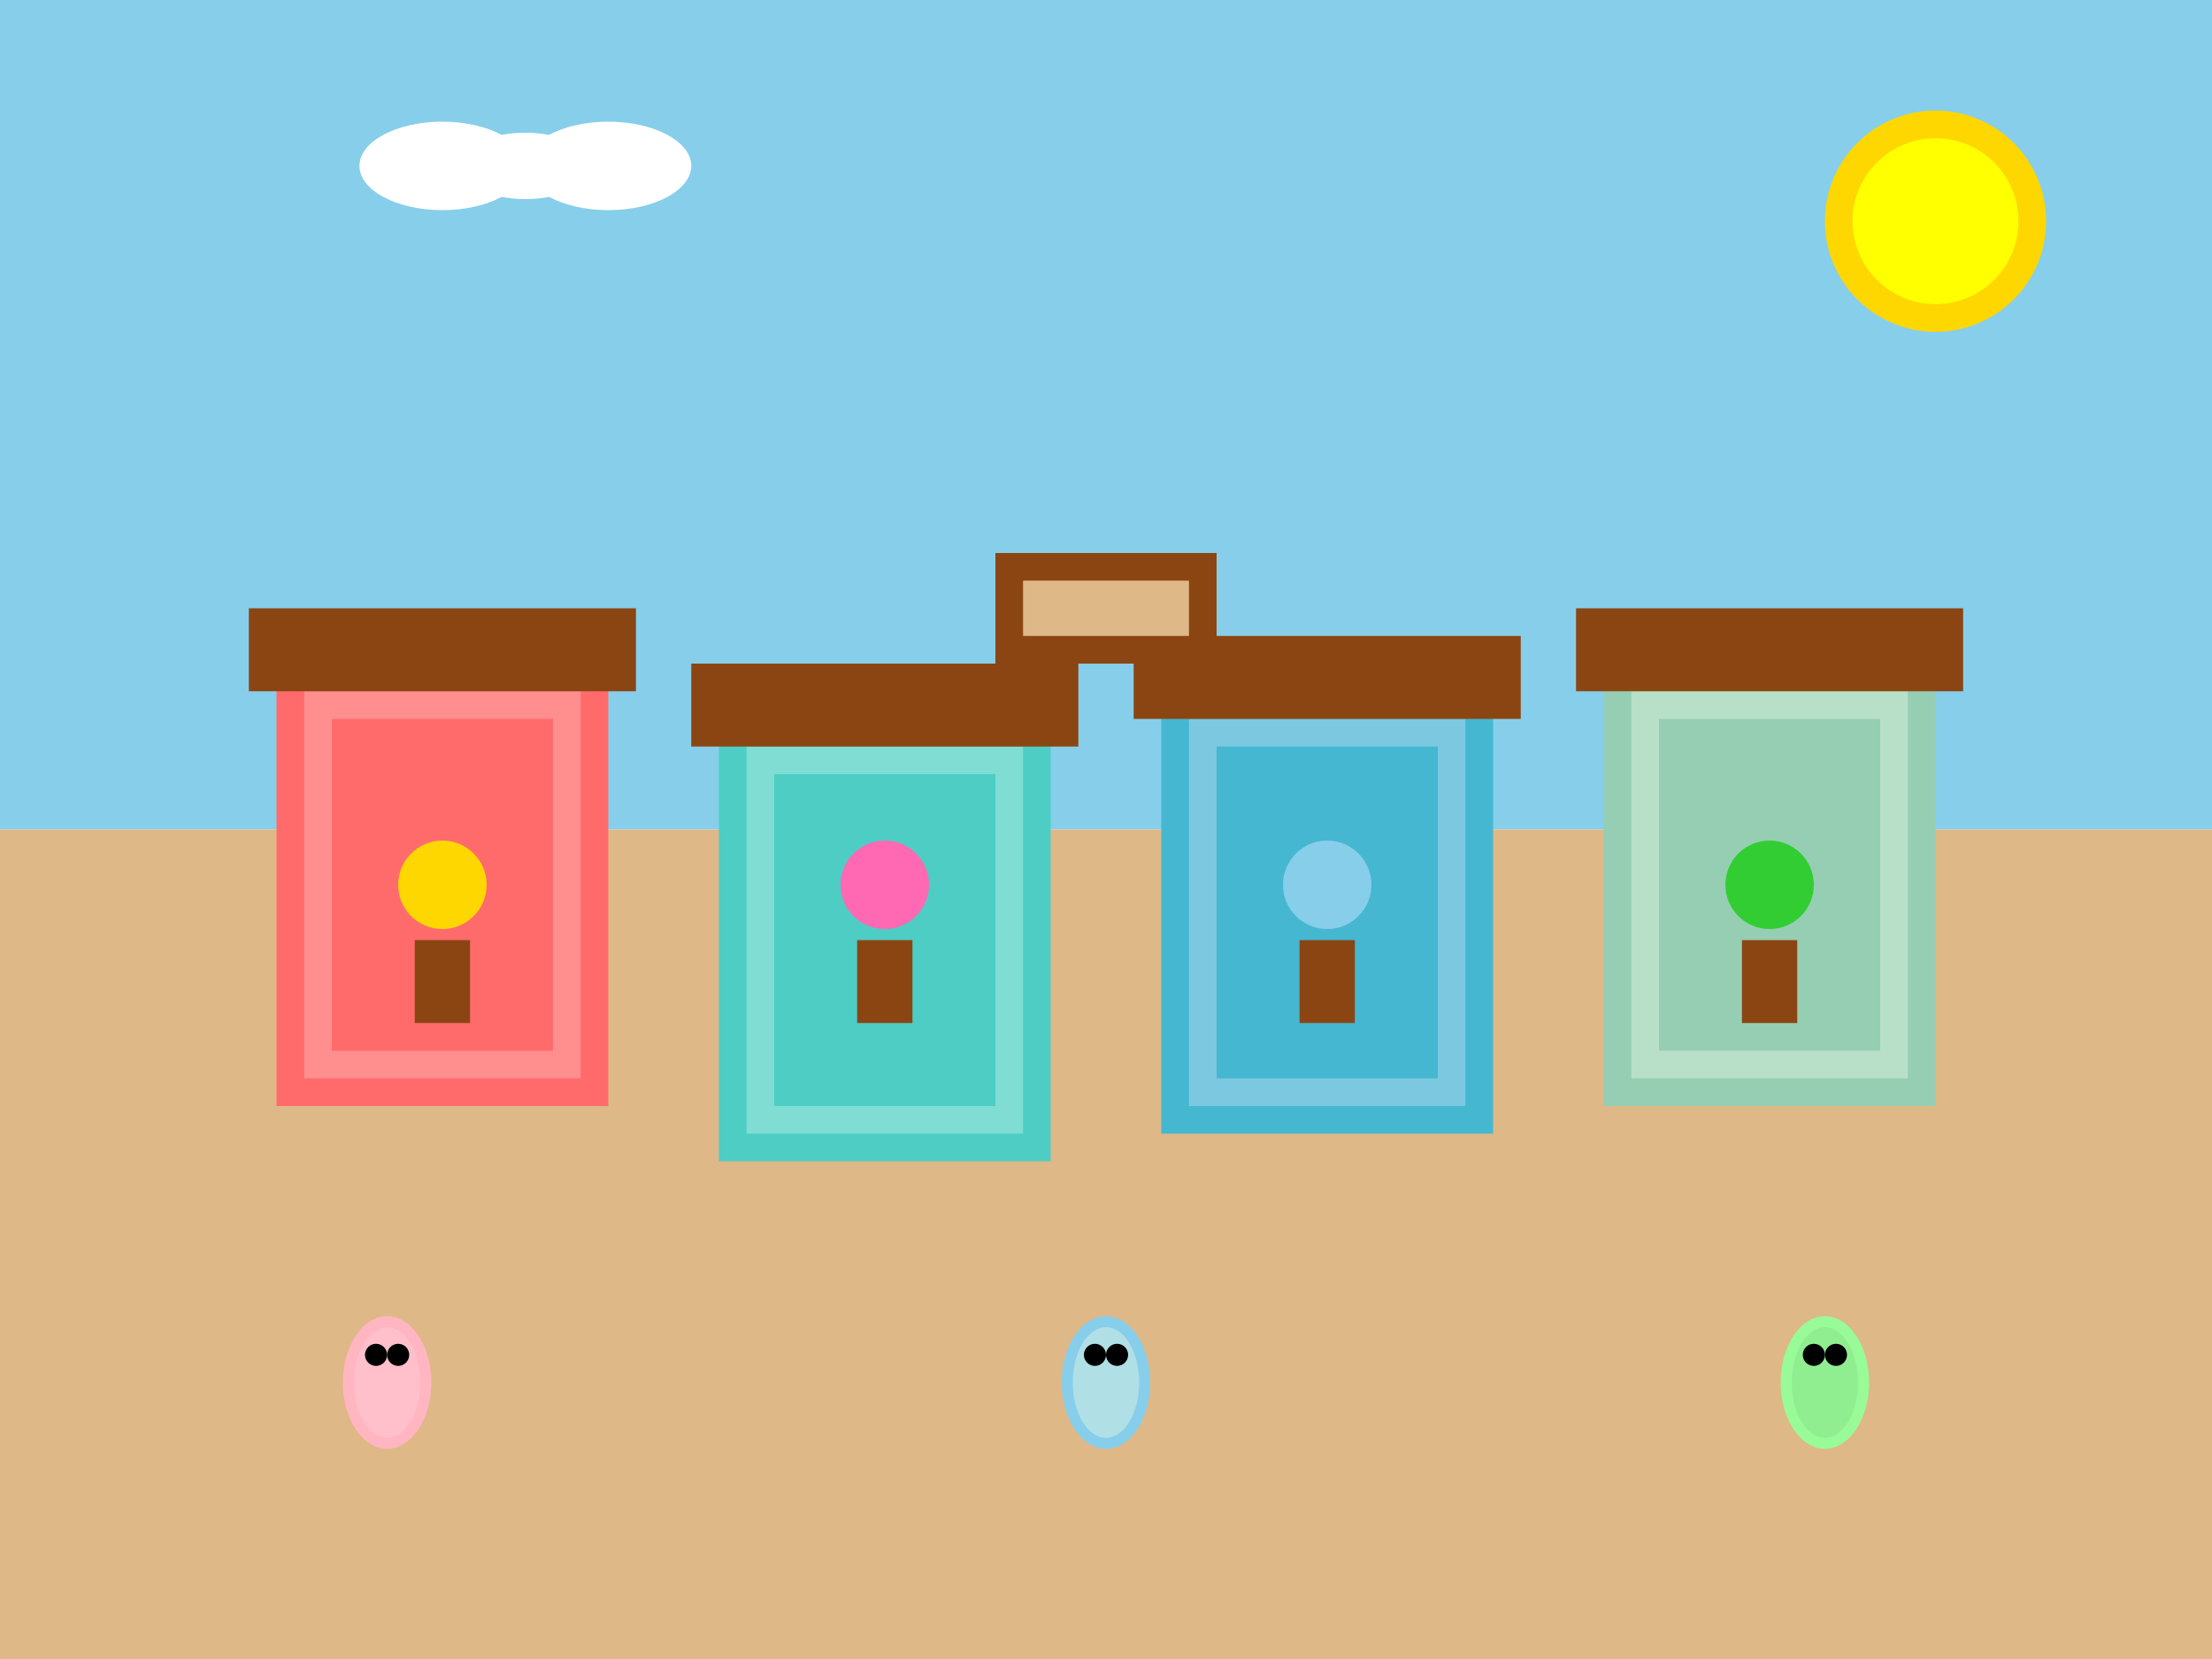
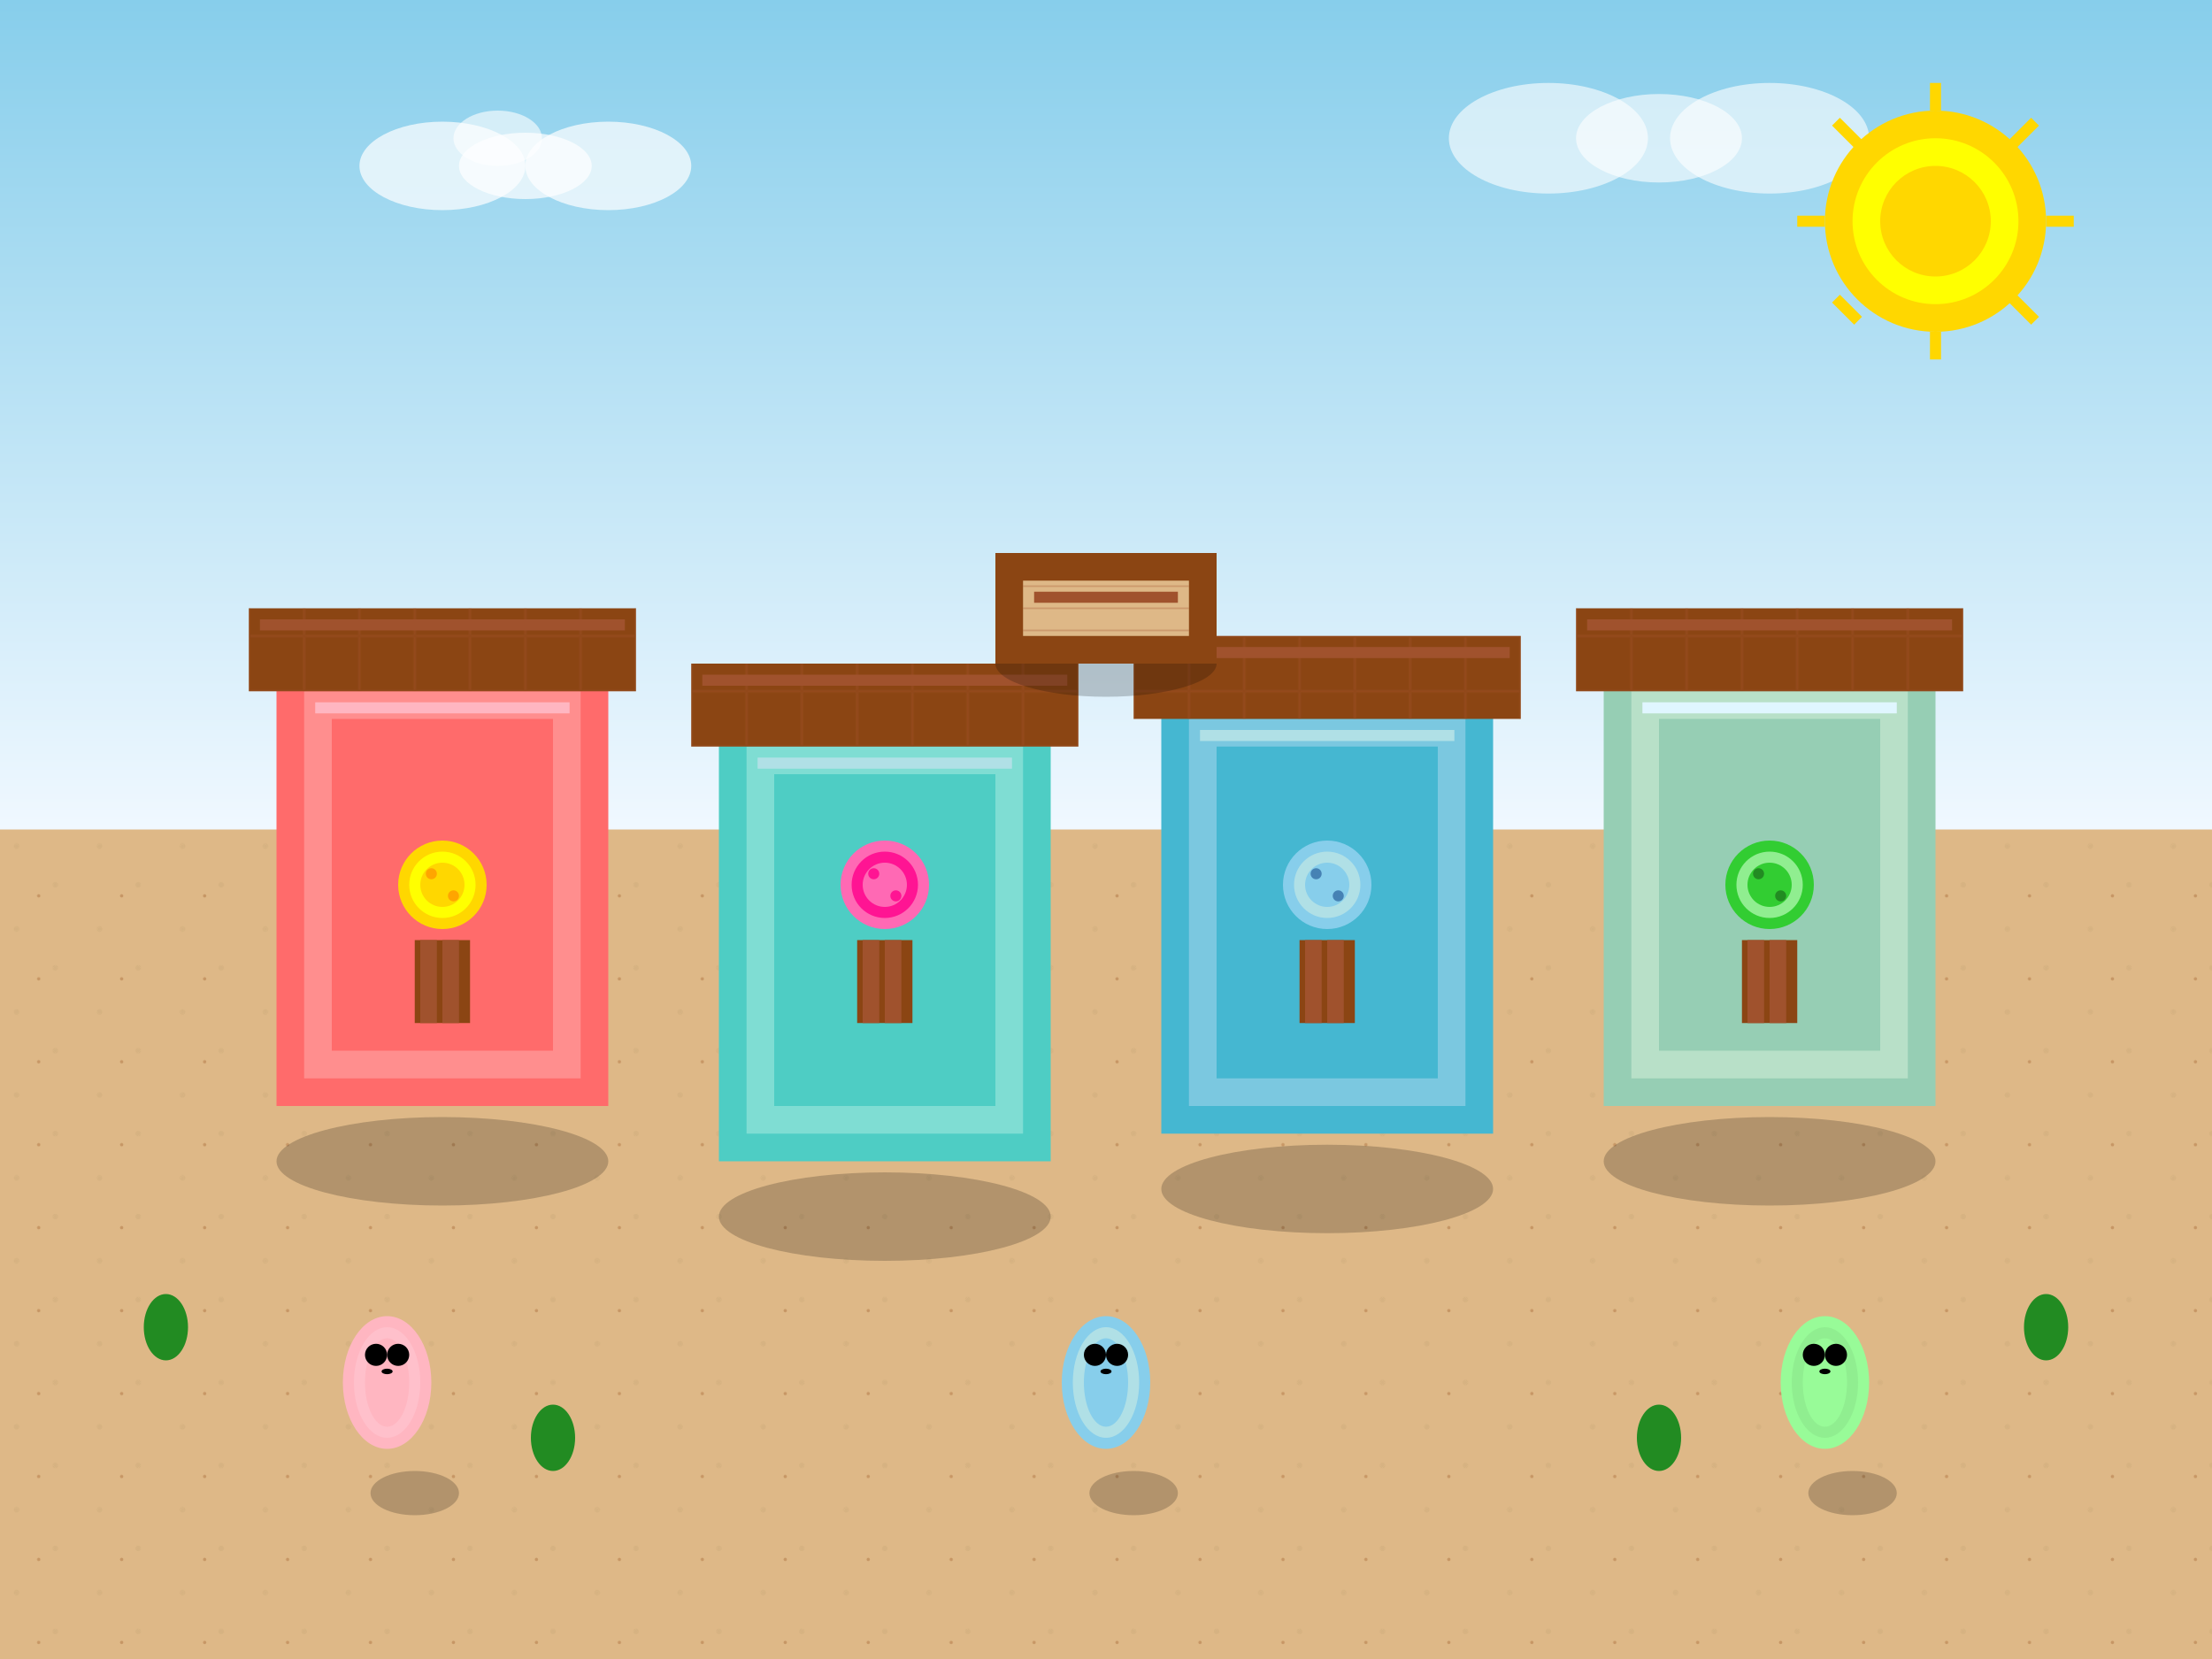
<svg xmlns="http://www.w3.org/2000/svg" width="400" height="300" viewBox="0 0 400 300" fill="none">
  <rect width="400" height="300" fill="#F0F8FF" />
-   <rect x="0" y="0" width="400" height="150" fill="#87CEEB" />
+   <rect x="0" y="0" width="400" height="150" fill="url(#skyGradient)" />
+   <ellipse cx="80" cy="30" rx="15" ry="8" fill="#FFFFFF" opacity="0.7" />
+   <ellipse cx="95" cy="30" rx="12" ry="6" fill="#FFFFFF" opacity="0.7" />
+   <ellipse cx="110" cy="30" rx="15" ry="8" fill="#FFFFFF" opacity="0.7" />
+   <ellipse cx="90" cy="25" rx="8" ry="5" fill="#FFFFFF" opacity="0.6" />
+   <ellipse cx="280" cy="25" rx="18" ry="10" fill="#FFFFFF" opacity="0.6" />
+   <ellipse cx="300" cy="25" rx="15" ry="8" fill="#FFFFFF" opacity="0.6" />
+   <ellipse cx="320" cy="25" rx="18" ry="10" fill="#FFFFFF" opacity="0.6" />
  <rect x="0" y="150" width="400" height="150" fill="#DEB887" />
+   <rect x="0" y="150" width="400" height="150" fill="url(#groundTexture)" opacity="0.3" />
+   <ellipse cx="80" cy="210" rx="30" ry="8" fill="#000000" opacity="0.2" />
+   <ellipse cx="160" cy="220" rx="30" ry="8" fill="#000000" opacity="0.2" />
+   <ellipse cx="240" cy="215" rx="30" ry="8" fill="#000000" opacity="0.2" />
+   <ellipse cx="320" cy="210" rx="30" ry="8" fill="#000000" opacity="0.2" />
  <rect x="50" y="120" width="60" height="80" fill="#FF6B6B" />
  <rect x="55" y="125" width="50" height="70" fill="#FF8E8E" />
  <rect x="60" y="130" width="40" height="60" fill="#FF6B6B" />
+   <rect x="52" y="122" width="56" height="2" fill="#FF8E8E" />
+   <rect x="57" y="127" width="46" height="2" fill="#FFB6C1" />
  <rect x="130" y="130" width="60" height="80" fill="#4ECDC4" />
  <rect x="135" y="135" width="50" height="70" fill="#7FDDD3" />
  <rect x="140" y="140" width="40" height="60" fill="#4ECDC4" />
+   <rect x="132" y="132" width="56" height="2" fill="#7FDDD3" />
+   <rect x="137" y="137" width="46" height="2" fill="#B0E0E6" />
  <rect x="210" y="125" width="60" height="80" fill="#45B7D1" />
  <rect x="215" y="130" width="50" height="70" fill="#7BC8E0" />
  <rect x="220" y="135" width="40" height="60" fill="#45B7D1" />
+   <rect x="212" y="127" width="56" height="2" fill="#7BC8E0" />
+   <rect x="217" y="132" width="46" height="2" fill="#B0E0E6" />
  <rect x="290" y="120" width="60" height="80" fill="#96CEB4" />
  <rect x="295" y="125" width="50" height="70" fill="#B8E0C8" />
  <rect x="300" y="130" width="40" height="60" fill="#96CEB4" />
+   <rect x="292" y="122" width="56" height="2" fill="#B8E0C8" />
+   <rect x="297" y="127" width="46" height="2" fill="#E0F6FF" />
  <rect x="45" y="110" width="70" height="15" fill="#8B4513" />
+   <rect x="45" y="110" width="70" height="15" fill="url(#roofTexture)" opacity="0.3" />
+   <rect x="47" y="112" width="66" height="2" fill="#A0522D" />
  <rect x="125" y="120" width="70" height="15" fill="#8B4513" />
+   <rect x="125" y="120" width="70" height="15" fill="url(#roofTexture)" opacity="0.3" />
+   <rect x="127" y="122" width="66" height="2" fill="#A0522D" />
  <rect x="205" y="115" width="70" height="15" fill="#8B4513" />
+   <rect x="205" y="115" width="70" height="15" fill="url(#roofTexture)" opacity="0.3" />
+   <rect x="207" y="117" width="66" height="2" fill="#A0522D" />
  <rect x="285" y="110" width="70" height="15" fill="#8B4513" />
+   <rect x="285" y="110" width="70" height="15" fill="url(#roofTexture)" opacity="0.3" />
+   <rect x="287" y="112" width="66" height="2" fill="#A0522D" />
  <circle cx="80" cy="160" r="8" fill="#FFD700" />
+   <circle cx="80" cy="160" r="6" fill="#FFFF00" />
+   <circle cx="80" cy="160" r="4" fill="#FFD700" />
+   <circle cx="78" cy="158" r="1" fill="#FFA500" />
+   <circle cx="82" cy="162" r="1" fill="#FFA500" />
  <circle cx="160" cy="160" r="8" fill="#FF69B4" />
+   <circle cx="160" cy="160" r="6" fill="#FF1493" />
+   <circle cx="160" cy="160" r="4" fill="#FF69B4" />
+   <circle cx="158" cy="158" r="1" fill="#FF1493" />
+   <circle cx="162" cy="162" r="1" fill="#FF1493" />
  <circle cx="240" cy="160" r="8" fill="#87CEEB" />
+   <circle cx="240" cy="160" r="6" fill="#B0E0E6" />
+   <circle cx="240" cy="160" r="4" fill="#87CEEB" />
+   <circle cx="238" cy="158" r="1" fill="#4682B4" />
+   <circle cx="242" cy="162" r="1" fill="#4682B4" />
  <circle cx="320" cy="160" r="8" fill="#32CD32" />
+   <circle cx="320" cy="160" r="6" fill="#90EE90" />
+   <circle cx="320" cy="160" r="4" fill="#32CD32" />
+   <circle cx="318" cy="158" r="1" fill="#228B22" />
+   <circle cx="322" cy="162" r="1" fill="#228B22" />
  <rect x="75" y="170" width="10" height="15" fill="#8B4513" />
+   <rect x="76" y="170" width="3" height="15" fill="#A0522D" />
+   <rect x="80" y="170" width="3" height="15" fill="#A0522D" />
  <rect x="155" y="170" width="10" height="15" fill="#8B4513" />
+   <rect x="156" y="170" width="3" height="15" fill="#A0522D" />
+   <rect x="160" y="170" width="3" height="15" fill="#A0522D" />
  <rect x="235" y="170" width="10" height="15" fill="#8B4513" />
+   <rect x="236" y="170" width="3" height="15" fill="#A0522D" />
+   <rect x="240" y="170" width="3" height="15" fill="#A0522D" />
  <rect x="315" y="170" width="10" height="15" fill="#8B4513" />
+   <rect x="316" y="170" width="3" height="15" fill="#A0522D" />
+   <rect x="320" y="170" width="3" height="15" fill="#A0522D" />
+   <ellipse cx="75" cy="270" rx="8" ry="4" fill="#000000" opacity="0.2" />
+   <ellipse cx="205" cy="270" rx="8" ry="4" fill="#000000" opacity="0.2" />
+   <ellipse cx="335" cy="270" rx="8" ry="4" fill="#000000" opacity="0.2" />
  <ellipse cx="70" cy="250" rx="8" ry="12" fill="#FFB6C1" />
  <ellipse cx="70" cy="250" rx="6" ry="10" fill="#FFC0CB" />
+   <ellipse cx="70" cy="250" rx="4" ry="8" fill="#FFB6C1" />
  <circle cx="68" cy="245" r="2" fill="#000" />
  <circle cx="72" cy="245" r="2" fill="#000" />
+   <ellipse cx="70" cy="248" rx="1" ry="0.5" fill="#000" />
  <ellipse cx="200" cy="250" rx="8" ry="12" fill="#87CEEB" />
  <ellipse cx="200" cy="250" rx="6" ry="10" fill="#B0E0E6" />
+   <ellipse cx="200" cy="250" rx="4" ry="8" fill="#87CEEB" />
  <circle cx="198" cy="245" r="2" fill="#000" />
  <circle cx="202" cy="245" r="2" fill="#000" />
+   <ellipse cx="200" cy="248" rx="1" ry="0.5" fill="#000" />
  <ellipse cx="330" cy="250" rx="8" ry="12" fill="#98FB98" />
  <ellipse cx="330" cy="250" rx="6" ry="10" fill="#90EE90" />
+   <ellipse cx="330" cy="250" rx="4" ry="8" fill="#98FB98" />
  <circle cx="328" cy="245" r="2" fill="#000" />
  <circle cx="332" cy="245" r="2" fill="#000" />
+   <ellipse cx="330" cy="248" rx="1" ry="0.5" fill="#000" />
+   <ellipse cx="200" cy="120" rx="20" ry="6" fill="#000000" opacity="0.2" />
  <rect x="180" y="100" width="40" height="20" fill="#8B4513" />
  <rect x="185" y="105" width="30" height="10" fill="#DEB887" />
+   <rect x="185" y="105" width="30" height="10" fill="url(#woodTexture)" opacity="0.3" />
+   <rect x="187" y="107" width="26" height="2" fill="#A0522D" />
+   <ellipse cx="30" cy="240" rx="4" ry="6" fill="#228B22" />
+   <ellipse cx="370" cy="240" rx="4" ry="6" fill="#228B22" />
+   <ellipse cx="100" cy="260" rx="4" ry="6" fill="#228B22" />
+   <ellipse cx="300" cy="260" rx="4" ry="6" fill="#228B22" />
  <circle cx="350" cy="40" r="20" fill="#FFD700" />
  <circle cx="350" cy="40" r="15" fill="#FFFF00" />
-   <ellipse cx="80" cy="30" rx="15" ry="8" fill="white" />
-   <ellipse cx="95" cy="30" rx="12" ry="6" fill="white" />
-   <ellipse cx="110" cy="30" rx="15" ry="8" fill="white" />
+   <circle cx="350" cy="40" r="10" fill="#FFD700" />
+   <line x1="350" y1="15" x2="350" y2="20" stroke="#FFD700" stroke-width="2" />
+   <line x1="350" y1="60" x2="350" y2="65" stroke="#FFD700" stroke-width="2" />
+   <line x1="325" y1="40" x2="330" y2="40" stroke="#FFD700" stroke-width="2" />
+   <line x1="370" y1="40" x2="375" y2="40" stroke="#FFD700" stroke-width="2" />
+   <line x1="332" y1="22" x2="336" y2="26" stroke="#FFD700" stroke-width="2" />
+   <line x1="364" y1="54" x2="368" y2="58" stroke="#FFD700" stroke-width="2" />
+   <line x1="364" y1="26" x2="368" y2="22" stroke="#FFD700" stroke-width="2" />
+   <line x1="332" y1="54" x2="336" y2="58" stroke="#FFD700" stroke-width="2" />
+   <defs>
+     <linearGradient id="skyGradient" x1="0%" y1="0%" x2="0%" y2="100%">
+       <stop offset="0%" style="stop-color:#87CEEB;stop-opacity:1" />
+       <stop offset="100%" style="stop-color:#F0F8FF;stop-opacity:1" />
+     </linearGradient>
+     <pattern id="groundTexture" x="0" y="0" width="15" height="15" patternUnits="userSpaceOnUse">
+       <circle cx="3" cy="3" r="0.5" fill="#C4A574" />
+       <circle cx="10" cy="10" r="0.5" fill="#C4A574" />
+       <circle cx="7" cy="12" r="0.3" fill="#8B4513" />
+     </pattern>
+     <pattern id="roofTexture" x="0" y="0" width="10" height="10" patternUnits="userSpaceOnUse">
+       <line x1="0" y1="5" x2="10" y2="5" stroke="#A0522D" stroke-width="0.5" />
+       <line x1="5" y1="0" x2="5" y2="10" stroke="#A0522D" stroke-width="0.5" />
+     </pattern>
+     <pattern id="woodTexture" x="0" y="0" width="8" height="8" patternUnits="userSpaceOnUse">
+       <line x1="0" y1="2" x2="8" y2="2" stroke="#A0522D" stroke-width="0.3" />
+       <line x1="0" y1="6" x2="8" y2="6" stroke="#A0522D" stroke-width="0.3" />
+     </pattern>
+   </defs>
</svg>
